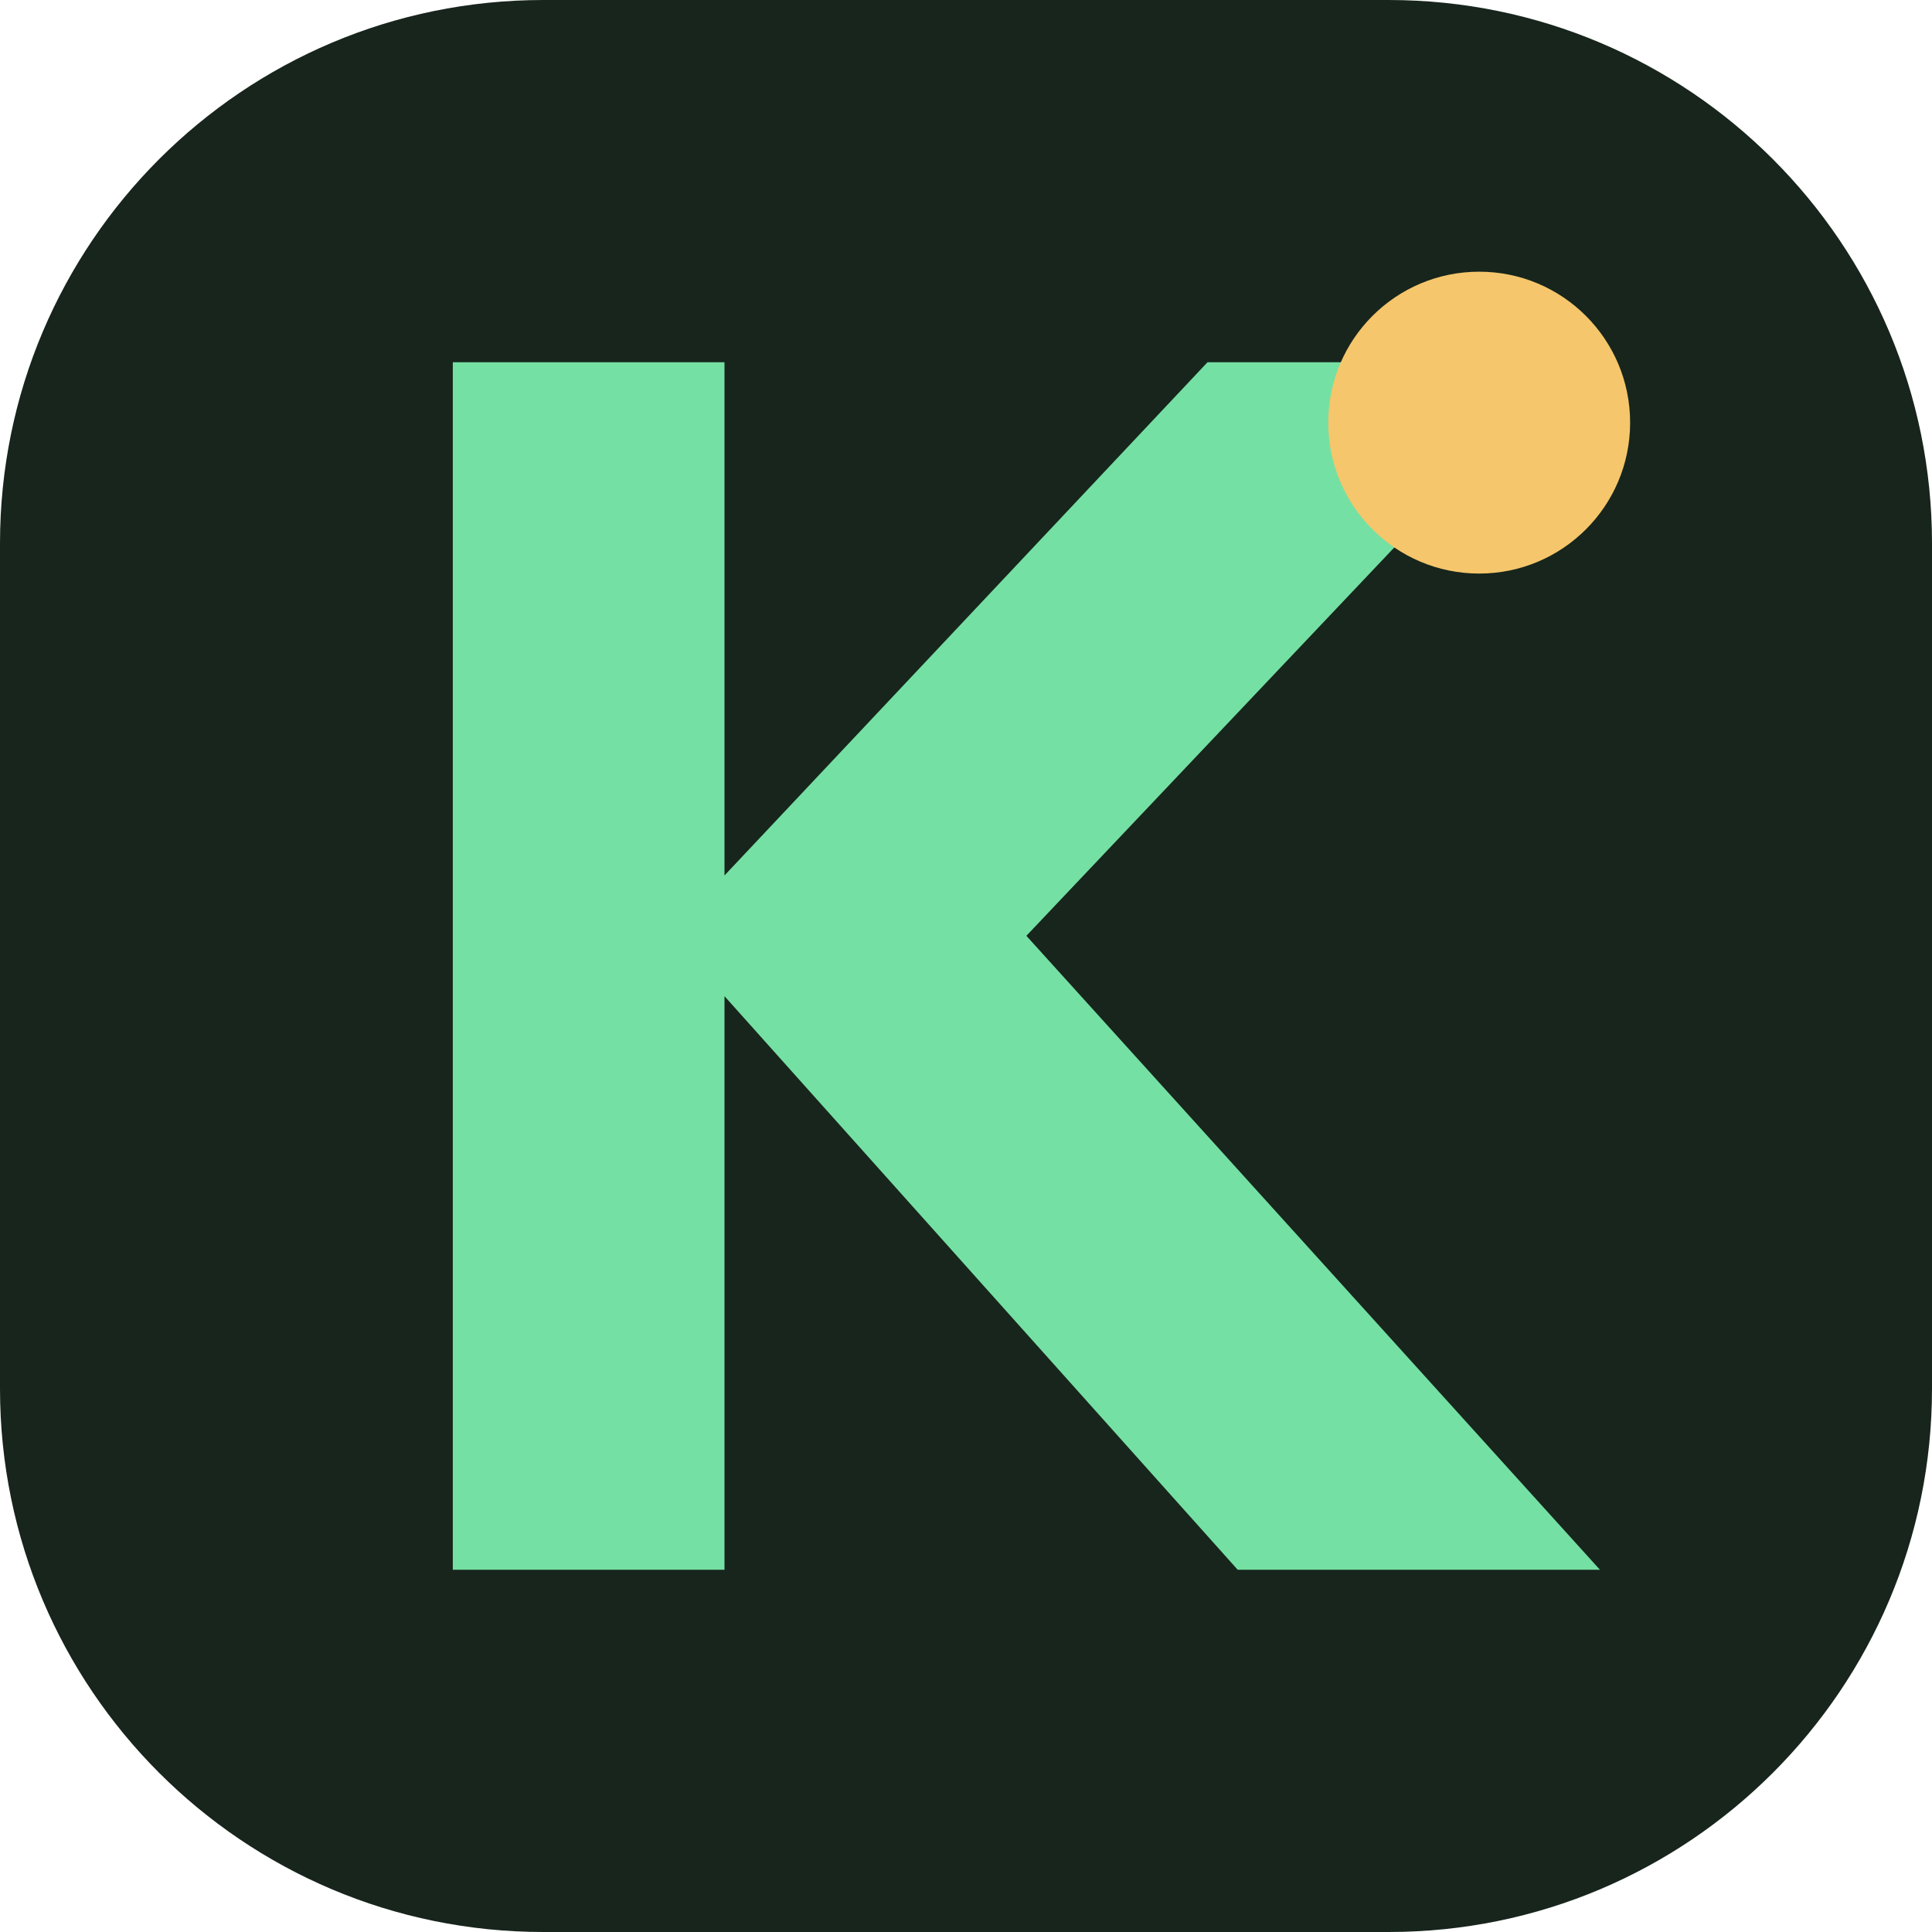
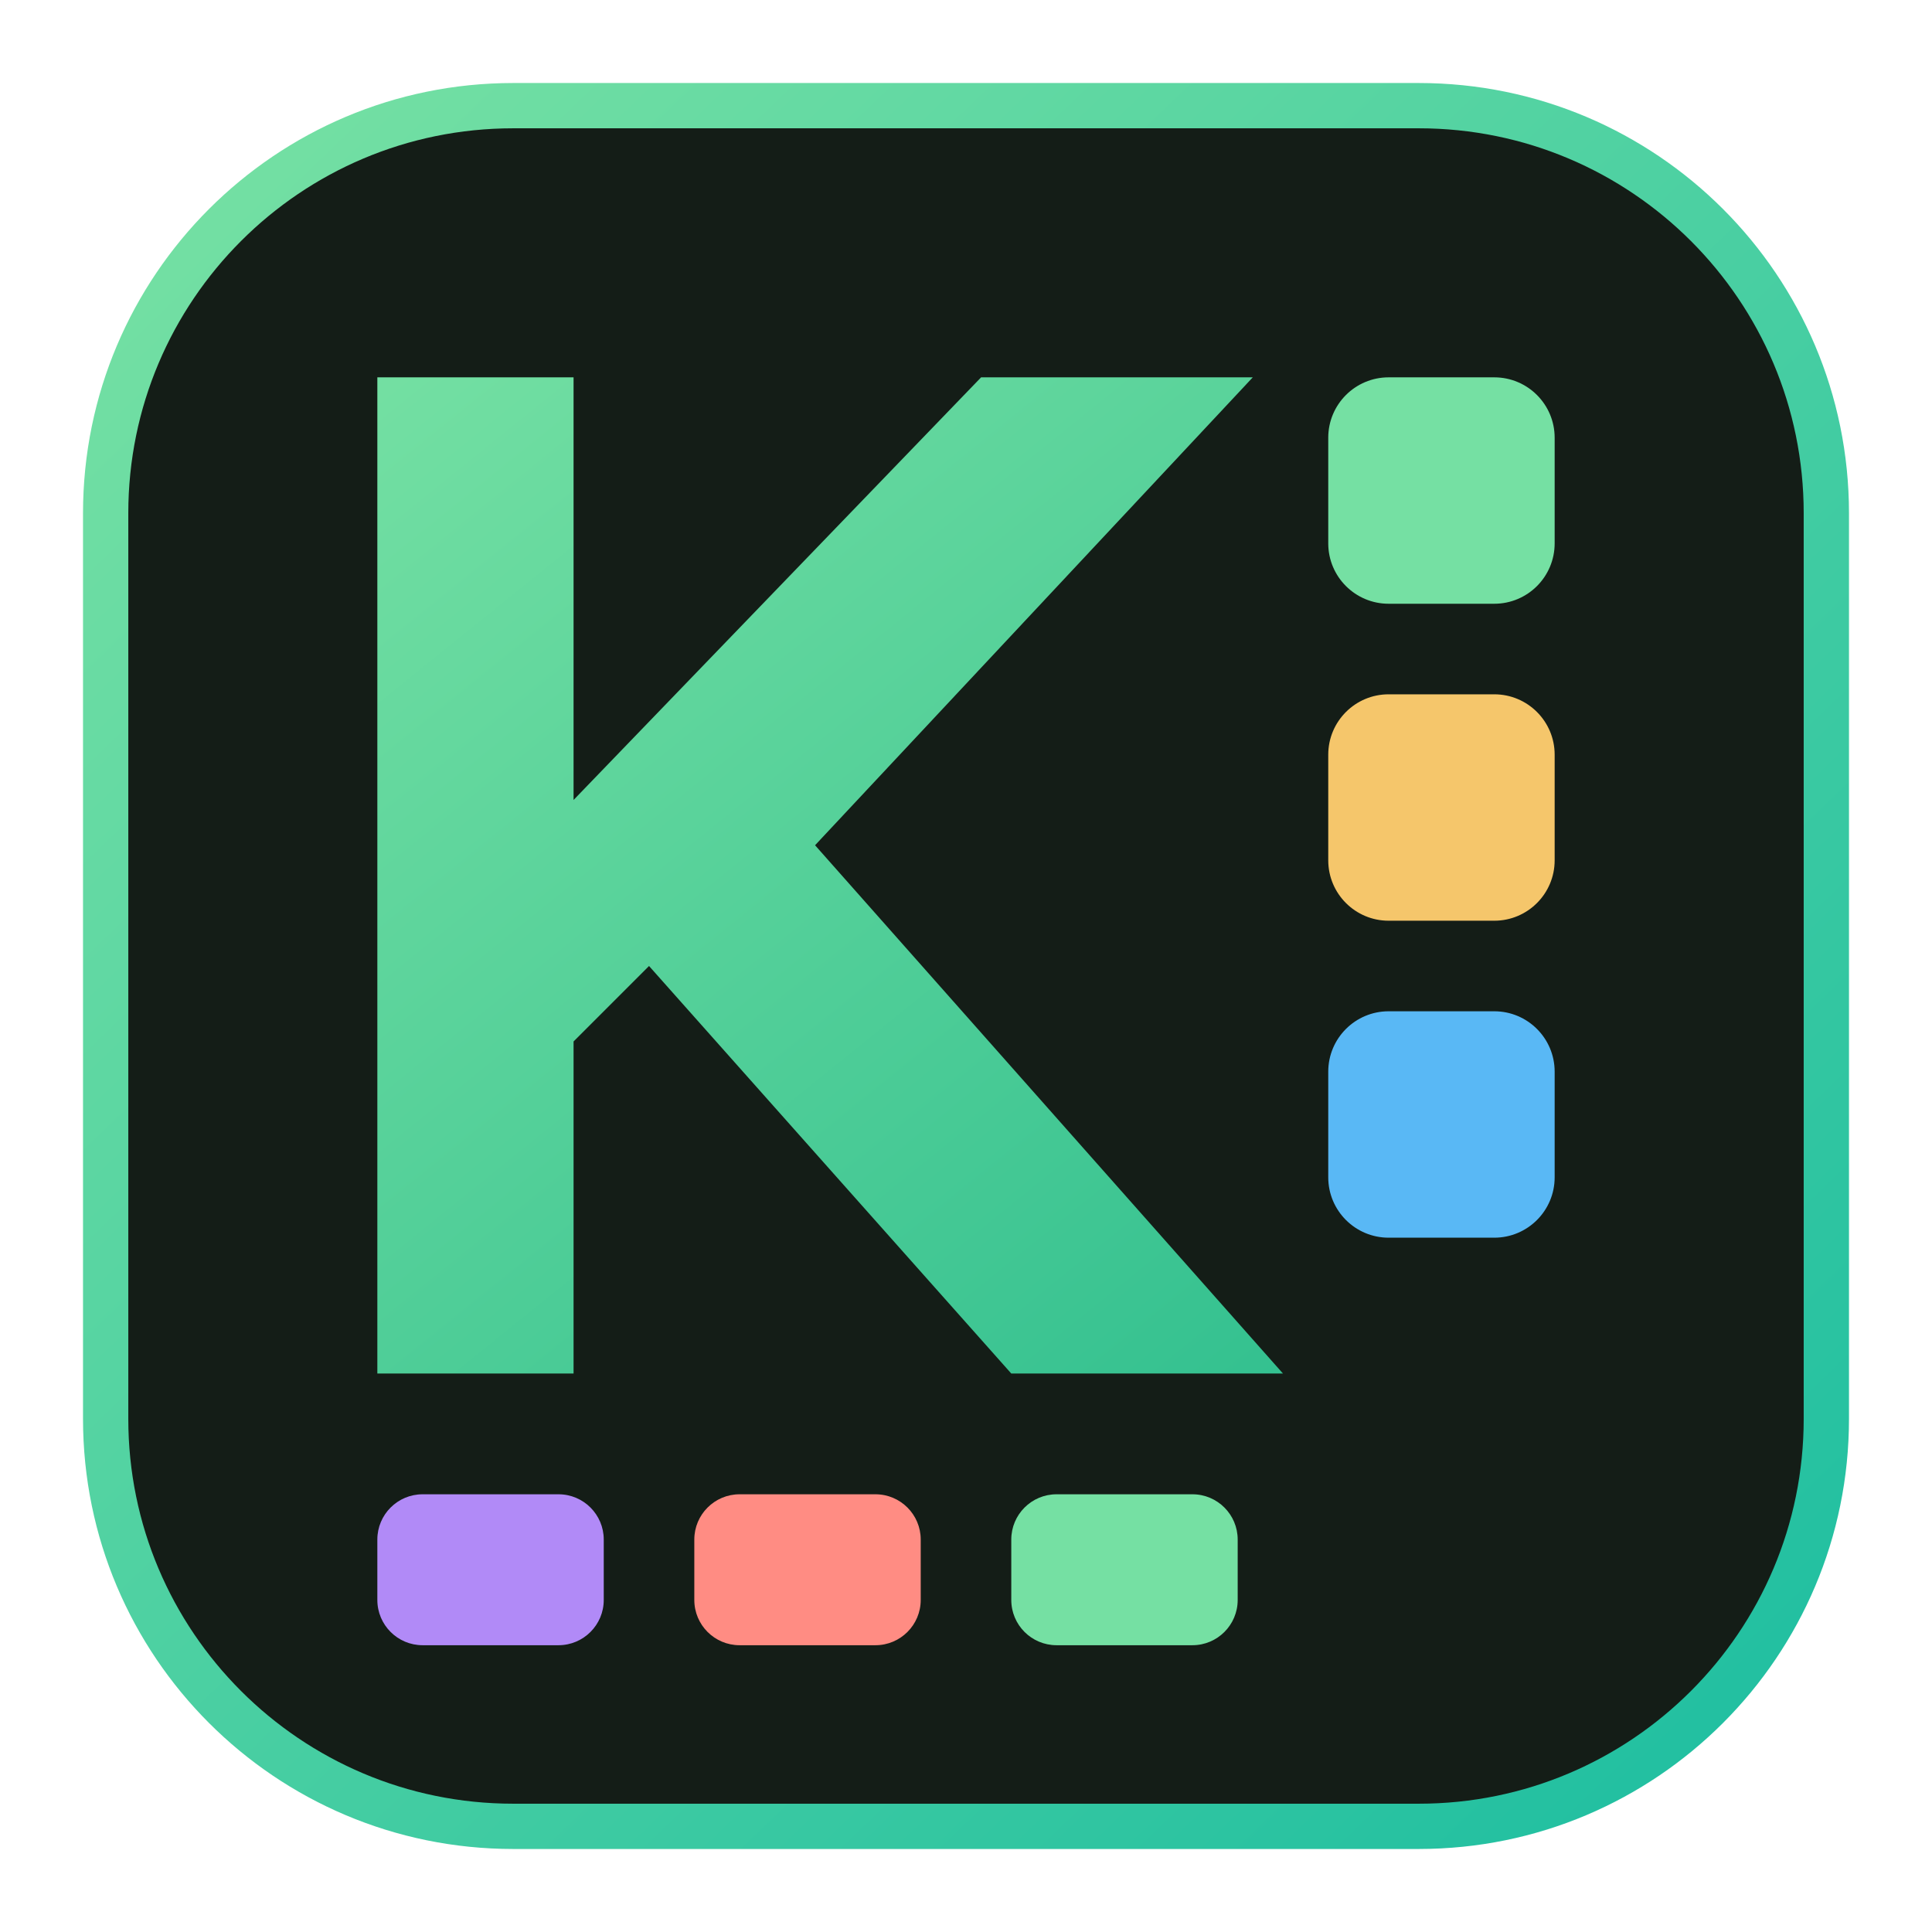
- <svg xmlns="http://www.w3.org/2000/svg" viewBox="0 0 64 64" role="img" aria-labelledby="title">
-   <rect width="64" height="64" rx="18" fill="#17251c" />
-   <path d="M15 12h9v17l16-17h12L34 31l19 21H41L24 33v19h-9z" fill="#75e0a3" />
-   <circle cx="49" cy="14" r="5" fill="#f5c66b" />
+ <svg xmlns="http://www.w3.org/2000/svg" viewBox="0 0 128 128" fill="none">
+   <defs>
+     <linearGradient id="border" x1="12" y1="10" x2="116" y2="118" gradientUnits="userSpaceOnUse">
+       <stop stop-color="#75E0A3" />
+       <stop offset="1" stop-color="#20BFA1" />
+     </linearGradient>
+     <linearGradient id="green" x1="28" y1="20" x2="99" y2="108" gradientUnits="userSpaceOnUse">
+       <stop stop-color="#75E0A3" />
+       <stop offset="1" stop-color="#24B98B" />
+     </linearGradient>
+   </defs>
+   <rect x="7" y="7" width="114" height="114" rx="27" fill="#141D17" stroke="url(#border)" stroke-width="3" />
+   <path d="M25 25H38V53L65 25H83L54 56L85 91H67L43 64L38 69V91H25V25Z" fill="url(#green)" />
+   <rect x="88" y="25" width="15" height="15" rx="4" fill="#75E0A3" />
+   <rect x="88" y="46" width="15" height="15" rx="4" fill="#F5C66B" />
+   <rect x="88" y="67" width="15" height="15" rx="4" fill="#59B8F5" />
+   <rect x="25" y="99" width="15" height="10" rx="3" fill="#B18AF7" />
+   <rect x="46" y="99" width="15" height="10" rx="3" fill="#FF8C83" />
+   <rect x="67" y="99" width="15" height="10" rx="3" fill="#75E0A3" />
</svg>
